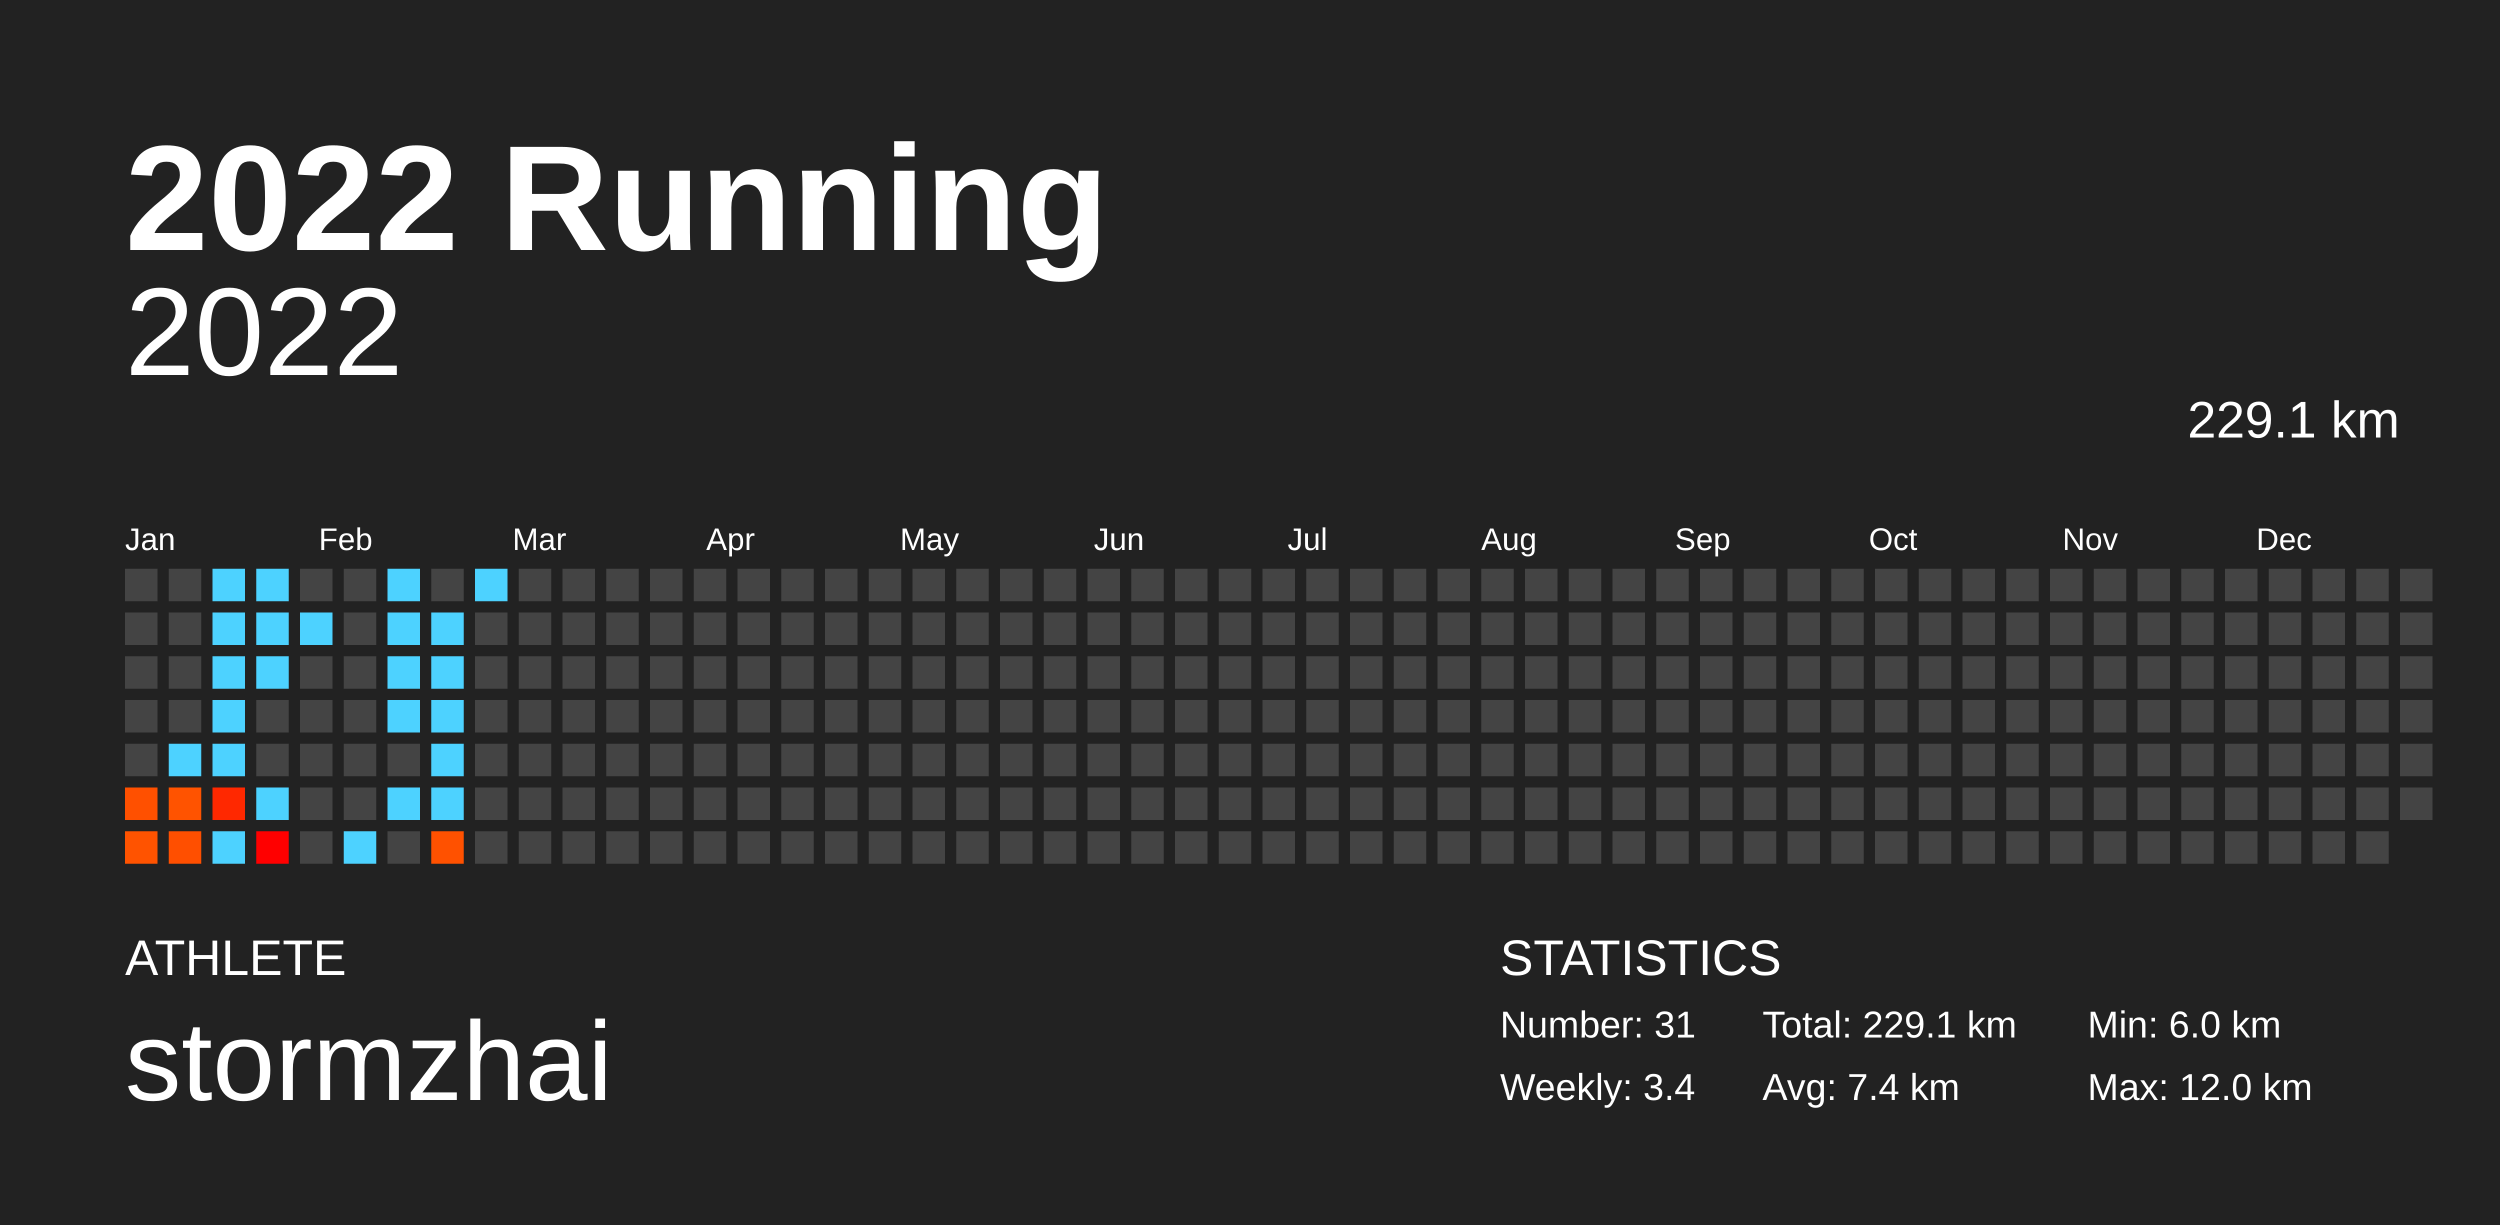
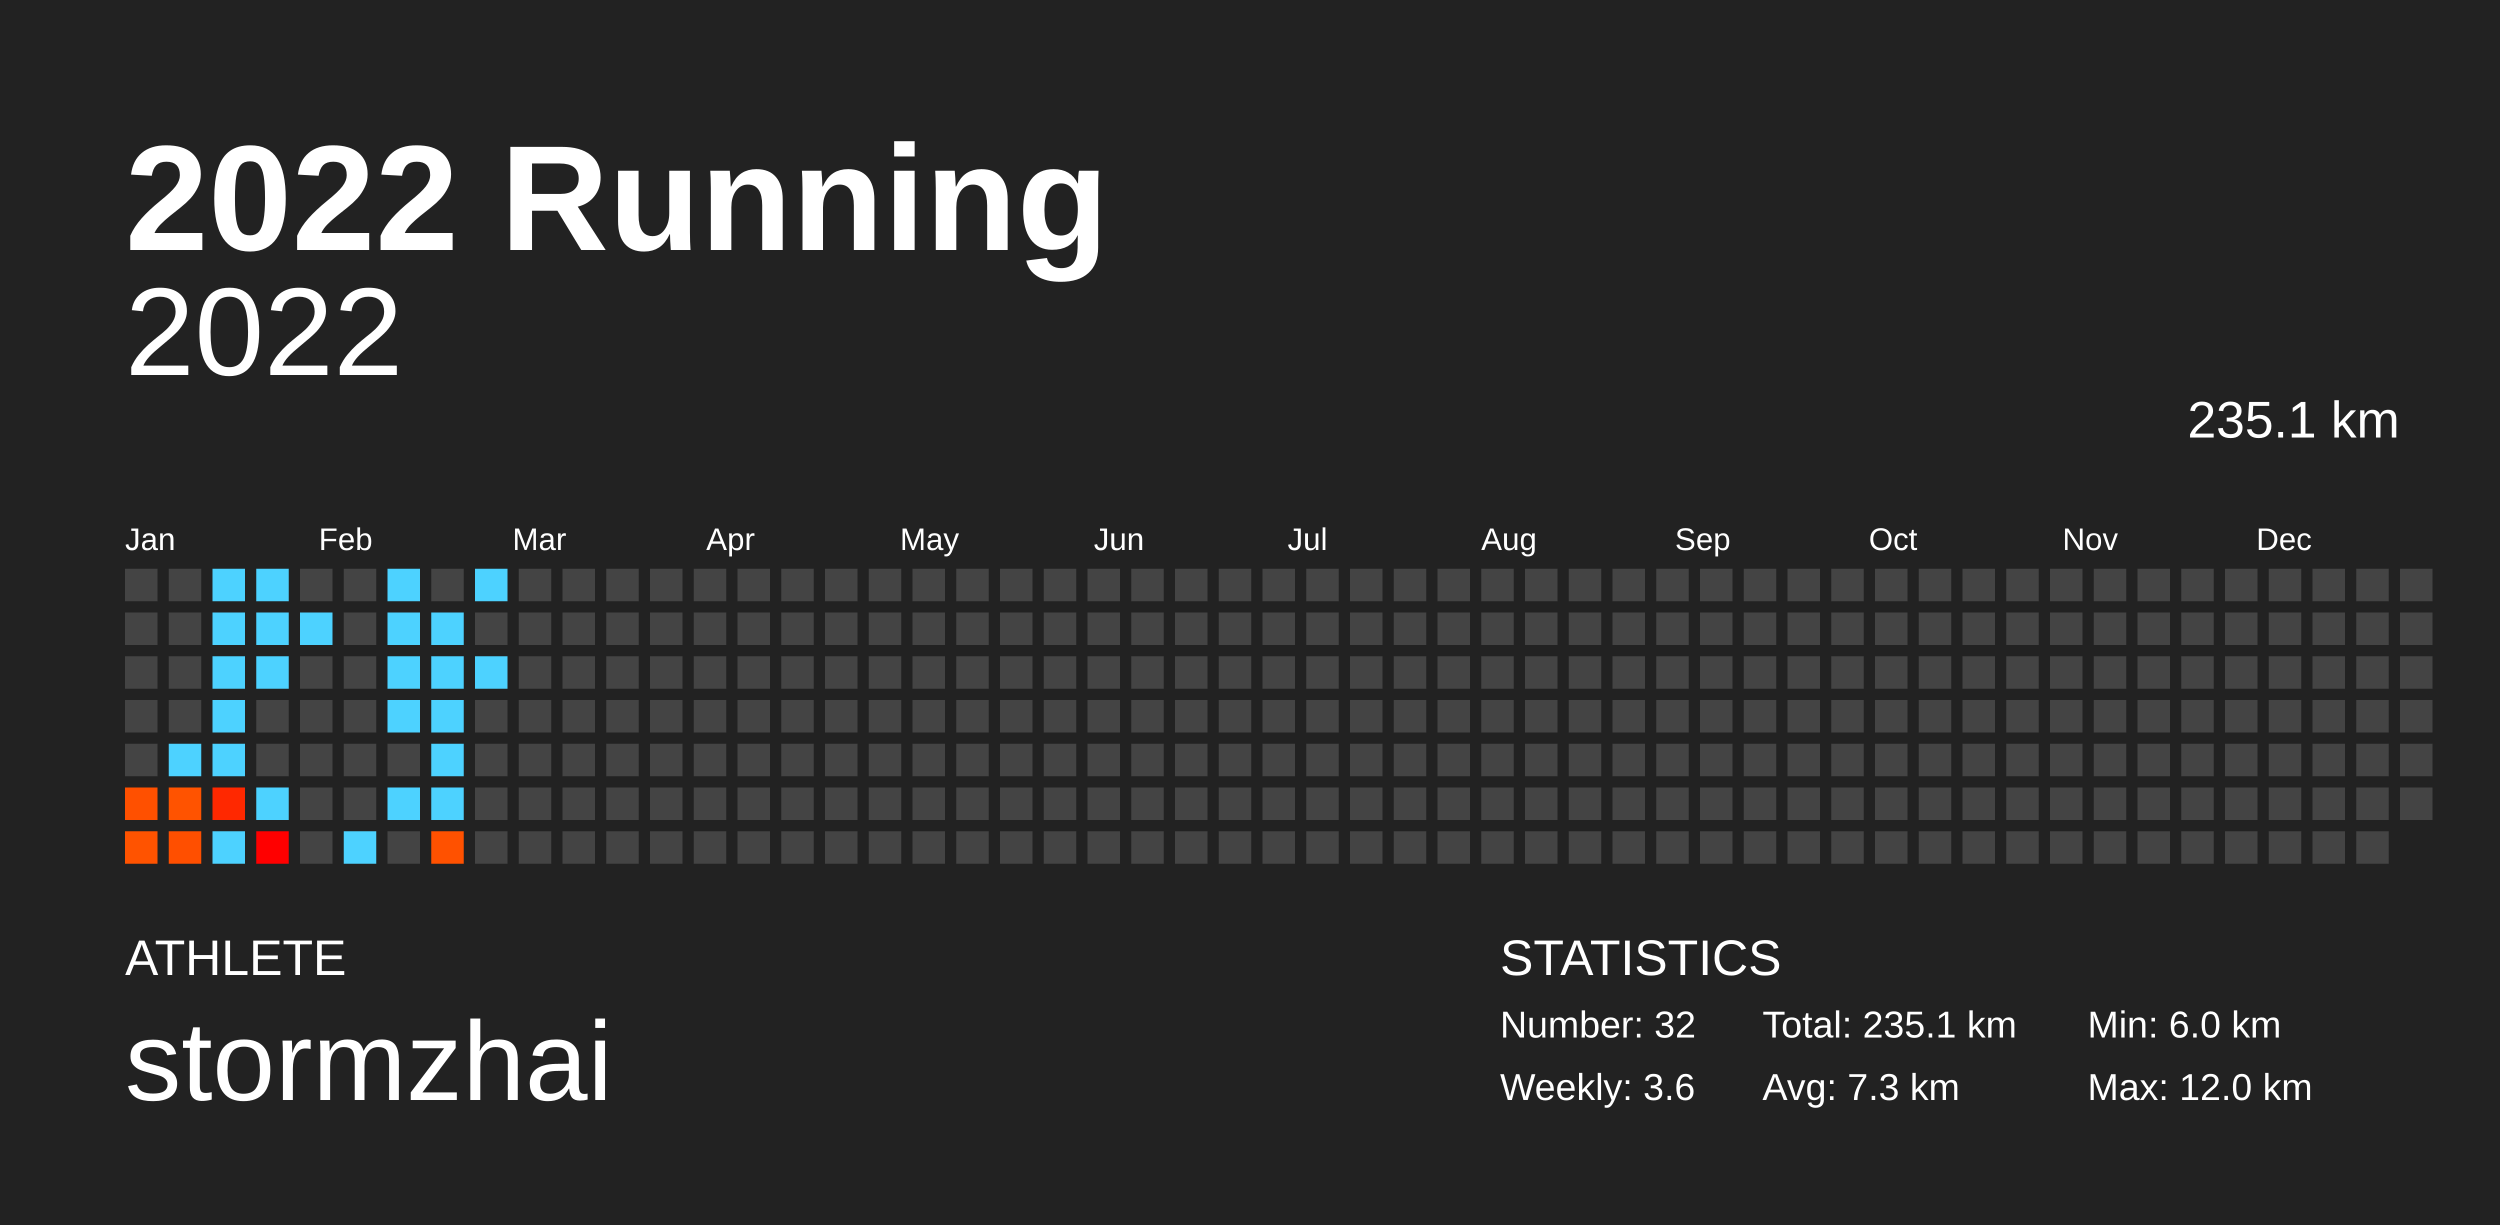
<svg xmlns="http://www.w3.org/2000/svg" baseProfile="full" height="98mm" version="1.1" viewBox="0,0,200,98" width="200mm">
  <defs />
  <rect fill="#222222" height="98" width="200" x="0" y="0" />
  <text fill="#FFFFFF" style="font-size:12px; font-family:Arial; font-weight:bold;" x="10" y="20">2022 Running</text>
  <text fill="#FFFFFF" style="font-size:4px; font-family:Arial" x="10" y="78">ATHLETE</text>
  <text fill="#FFFFFF" style="font-size:9px; font-family:Arial" x="10" y="88">stormzhai</text>
  <text fill="#FFFFFF" style="font-size:4px; font-family:Arial" x="120" y="78">STATISTICS</text>
-   <text fill="#FFFFFF" style="font-size:3px; font-family:Arial" x="120" y="83">Number: 31</text>
-   <text fill="#FFFFFF" style="font-size:3px; font-family:Arial" x="120" y="88">Weekly: 3.4</text>
-   <text fill="#FFFFFF" style="font-size:3px; font-family:Arial" x="141" y="83">Total: 229.1 km</text>
-   <text fill="#FFFFFF" style="font-size:3px; font-family:Arial" x="141" y="88">Avg: 7.4 km</text>
+   <text fill="#FFFFFF" style="font-size:3px; font-family:Arial" x="120" y="83">Number: 32</text>
+   <text fill="#FFFFFF" style="font-size:3px; font-family:Arial" x="120" y="88">Weekly: 3.6</text>
+   <text fill="#FFFFFF" style="font-size:3px; font-family:Arial" x="141" y="83">Total: 235.1 km</text>
+   <text fill="#FFFFFF" style="font-size:3px; font-family:Arial" x="141" y="88">Avg: 7.3 km</text>
  <text fill="#FFFFFF" style="font-size:3px; font-family:Arial" x="167" y="83">Min: 6.0 km</text>
  <text fill="#FFFFFF" style="font-size:3px; font-family:Arial" x="167" y="88">Max: 12.0 km</text>
  <text alignment-baseline="hanging" fill="#FFFFFF" style="font-size:10.0px; font-family:Arial;" x="10" y="30">2022</text>
-   <text alignment-baseline="hanging" fill="#FFFFFF" style="font-size:4.125px; font-family:Arial;" x="175" y="35">229.1 km</text>
+   <text alignment-baseline="hanging" fill="#FFFFFF" style="font-size:4.125px; font-family:Arial;" x="175" y="35">235.1 km</text>
  <text fill="#FFFFFF" style="font-size:2.5px; font-family:Arial" x="10.0" y="44">Jan</text>
  <text fill="#FFFFFF" style="font-size:2.5px; font-family:Arial" x="25.5" y="44">Feb</text>
  <text fill="#FFFFFF" style="font-size:2.5px; font-family:Arial" x="41.0" y="44">Mar</text>
  <text fill="#FFFFFF" style="font-size:2.5px; font-family:Arial" x="56.5" y="44">Apr</text>
  <text fill="#FFFFFF" style="font-size:2.5px; font-family:Arial" x="72.0" y="44">May</text>
  <text fill="#FFFFFF" style="font-size:2.5px; font-family:Arial" x="87.5" y="44">Jun</text>
  <text fill="#FFFFFF" style="font-size:2.5px; font-family:Arial" x="103.0" y="44">Jul</text>
  <text fill="#FFFFFF" style="font-size:2.5px; font-family:Arial" x="118.5" y="44">Aug</text>
  <text fill="#FFFFFF" style="font-size:2.5px; font-family:Arial" x="134.0" y="44">Sep</text>
  <text fill="#FFFFFF" style="font-size:2.5px; font-family:Arial" x="149.5" y="44">Oct</text>
  <text fill="#FFFFFF" style="font-size:2.5px; font-family:Arial" x="165.0" y="44">Nov</text>
  <text fill="#FFFFFF" style="font-size:2.5px; font-family:Arial" x="180.5" y="44">Dec</text>
  <rect fill="#444444" height="2.6" width="2.6" x="10.0" y="45.5" />
  <rect fill="#444444" height="2.6" width="2.6" x="10.0" y="49.0" />
  <rect fill="#444444" height="2.6" width="2.6" x="10.0" y="52.5" />
  <rect fill="#444444" height="2.6" width="2.6" x="10.0" y="56.0" />
  <rect fill="#444444" height="2.6" width="2.6" x="10.0" y="59.5" />
  <rect fill="#ff5000" height="2.6" width="2.6" x="10.0" y="63.0" />
  <rect fill="#ff5300" height="2.6" width="2.6" x="10.0" y="66.5" />
  <rect fill="#444444" height="2.6" width="2.6" x="13.5" y="45.5" />
  <rect fill="#444444" height="2.6" width="2.6" x="13.5" y="49.0" />
  <rect fill="#444444" height="2.6" width="2.6" x="13.5" y="52.5" />
  <rect fill="#444444" height="2.6" width="2.6" x="13.5" y="56.0" />
  <rect fill="#4dd2ff" height="2.6" width="2.6" x="13.5" y="59.5" />
  <rect fill="#ff5300" height="2.6" width="2.6" x="13.5" y="63.0" />
  <rect fill="#ff4f00" height="2.6" width="2.6" x="13.5" y="66.5" />
  <rect fill="#4dd2ff" height="2.6" width="2.6" x="17.0" y="45.5" />
  <rect fill="#4dd2ff" height="2.6" width="2.6" x="17.0" y="49.0" />
  <rect fill="#4dd2ff" height="2.6" width="2.6" x="17.0" y="52.5" />
  <rect fill="#4dd2ff" height="2.6" width="2.6" x="17.0" y="56.0" />
  <rect fill="#4dd2ff" height="2.6" width="2.6" x="17.0" y="59.5" />
  <rect fill="#ff2800" height="2.6" width="2.6" x="17.0" y="63.0" />
  <rect fill="#4dd2ff" height="2.6" width="2.6" x="17.0" y="66.5" />
  <rect fill="#4dd2ff" height="2.6" width="2.6" x="20.5" y="45.5" />
  <rect fill="#4dd2ff" height="2.6" width="2.6" x="20.5" y="49.0" />
  <rect fill="#4dd2ff" height="2.6" width="2.6" x="20.5" y="52.5" />
  <rect fill="#444444" height="2.6" width="2.6" x="20.5" y="56.0" />
  <rect fill="#444444" height="2.6" width="2.6" x="20.5" y="59.5" />
  <rect fill="#4dd2ff" height="2.6" width="2.6" x="20.5" y="63.0" />
  <rect fill="#ff0000" height="2.6" width="2.6" x="20.5" y="66.5" />
  <rect fill="#444444" height="2.6" width="2.6" x="24.0" y="45.5" />
  <rect fill="#4dd2ff" height="2.6" width="2.6" x="24.0" y="49.0" />
  <rect fill="#444444" height="2.6" width="2.6" x="24.0" y="52.5" />
  <rect fill="#444444" height="2.6" width="2.6" x="24.0" y="56.0" />
  <rect fill="#444444" height="2.6" width="2.6" x="24.0" y="59.5" />
  <rect fill="#444444" height="2.6" width="2.6" x="24.0" y="63.0" />
  <rect fill="#444444" height="2.6" width="2.6" x="24.0" y="66.5" />
  <rect fill="#444444" height="2.6" width="2.6" x="27.5" y="45.5" />
  <rect fill="#444444" height="2.6" width="2.6" x="27.5" y="49.0" />
  <rect fill="#444444" height="2.6" width="2.6" x="27.5" y="52.5" />
  <rect fill="#444444" height="2.6" width="2.6" x="27.5" y="56.0" />
  <rect fill="#444444" height="2.6" width="2.6" x="27.5" y="59.5" />
  <rect fill="#444444" height="2.6" width="2.6" x="27.5" y="63.0" />
  <rect fill="#4dd2ff" height="2.6" width="2.6" x="27.5" y="66.5" />
  <rect fill="#4dd2ff" height="2.6" width="2.6" x="31.0" y="45.5" />
  <rect fill="#4dd2ff" height="2.6" width="2.6" x="31.0" y="49.0" />
  <rect fill="#4dd2ff" height="2.6" width="2.6" x="31.0" y="52.5" />
  <rect fill="#4dd2ff" height="2.6" width="2.6" x="31.0" y="56.0" />
  <rect fill="#444444" height="2.6" width="2.6" x="31.0" y="59.5" />
  <rect fill="#4dd2ff" height="2.6" width="2.6" x="31.0" y="63.0" />
  <rect fill="#444444" height="2.6" width="2.6" x="31.0" y="66.5" />
  <rect fill="#444444" height="2.6" width="2.6" x="34.5" y="45.5" />
  <rect fill="#4dd2ff" height="2.6" width="2.6" x="34.5" y="49.0" />
  <rect fill="#4dd2ff" height="2.6" width="2.6" x="34.5" y="52.5" />
  <rect fill="#4dd2ff" height="2.6" width="2.6" x="34.5" y="56.0" />
  <rect fill="#4dd2ff" height="2.6" width="2.6" x="34.5" y="59.5" />
  <rect fill="#4dd2ff" height="2.6" width="2.6" x="34.5" y="63.0" />
  <rect fill="#ff5100" height="2.6" width="2.6" x="34.5" y="66.5" />
  <rect fill="#4dd2ff" height="2.6" width="2.6" x="38.0" y="45.5" />
  <rect fill="#444444" height="2.6" width="2.6" x="38.0" y="49.0" />
-   <rect fill="#444444" height="2.6" width="2.6" x="38.0" y="52.5" />
+   <rect fill="#4dd2ff" height="2.6" width="2.6" x="38.0" y="52.5" />
  <rect fill="#444444" height="2.6" width="2.6" x="38.0" y="56.0" />
  <rect fill="#444444" height="2.6" width="2.6" x="38.0" y="59.5" />
  <rect fill="#444444" height="2.6" width="2.6" x="38.0" y="63.0" />
  <rect fill="#444444" height="2.6" width="2.6" x="38.0" y="66.5" />
  <rect fill="#444444" height="2.6" width="2.6" x="41.5" y="45.5" />
  <rect fill="#444444" height="2.6" width="2.6" x="41.5" y="49.0" />
  <rect fill="#444444" height="2.6" width="2.6" x="41.5" y="52.5" />
  <rect fill="#444444" height="2.6" width="2.6" x="41.5" y="56.0" />
  <rect fill="#444444" height="2.6" width="2.6" x="41.5" y="59.5" />
  <rect fill="#444444" height="2.6" width="2.6" x="41.5" y="63.0" />
  <rect fill="#444444" height="2.6" width="2.6" x="41.5" y="66.5" />
  <rect fill="#444444" height="2.6" width="2.6" x="45.0" y="45.5" />
  <rect fill="#444444" height="2.6" width="2.6" x="45.0" y="49.0" />
  <rect fill="#444444" height="2.6" width="2.6" x="45.0" y="52.5" />
  <rect fill="#444444" height="2.6" width="2.6" x="45.0" y="56.0" />
  <rect fill="#444444" height="2.6" width="2.6" x="45.0" y="59.5" />
  <rect fill="#444444" height="2.6" width="2.6" x="45.0" y="63.0" />
  <rect fill="#444444" height="2.6" width="2.6" x="45.0" y="66.5" />
  <rect fill="#444444" height="2.6" width="2.6" x="48.5" y="45.5" />
  <rect fill="#444444" height="2.6" width="2.6" x="48.5" y="49.0" />
  <rect fill="#444444" height="2.6" width="2.6" x="48.5" y="52.5" />
  <rect fill="#444444" height="2.6" width="2.6" x="48.5" y="56.0" />
  <rect fill="#444444" height="2.6" width="2.6" x="48.5" y="59.5" />
  <rect fill="#444444" height="2.6" width="2.6" x="48.5" y="63.0" />
  <rect fill="#444444" height="2.6" width="2.6" x="48.5" y="66.5" />
  <rect fill="#444444" height="2.6" width="2.6" x="52.0" y="45.5" />
  <rect fill="#444444" height="2.6" width="2.6" x="52.0" y="49.0" />
  <rect fill="#444444" height="2.6" width="2.6" x="52.0" y="52.5" />
  <rect fill="#444444" height="2.6" width="2.6" x="52.0" y="56.0" />
  <rect fill="#444444" height="2.6" width="2.6" x="52.0" y="59.5" />
  <rect fill="#444444" height="2.6" width="2.6" x="52.0" y="63.0" />
  <rect fill="#444444" height="2.6" width="2.6" x="52.0" y="66.5" />
  <rect fill="#444444" height="2.6" width="2.6" x="55.5" y="45.5" />
  <rect fill="#444444" height="2.6" width="2.6" x="55.5" y="49.0" />
  <rect fill="#444444" height="2.6" width="2.6" x="55.5" y="52.5" />
  <rect fill="#444444" height="2.6" width="2.6" x="55.5" y="56.0" />
  <rect fill="#444444" height="2.6" width="2.6" x="55.5" y="59.5" />
  <rect fill="#444444" height="2.6" width="2.6" x="55.5" y="63.0" />
  <rect fill="#444444" height="2.6" width="2.6" x="55.5" y="66.5" />
  <rect fill="#444444" height="2.6" width="2.6" x="59.0" y="45.5" />
  <rect fill="#444444" height="2.6" width="2.6" x="59.0" y="49.0" />
  <rect fill="#444444" height="2.6" width="2.6" x="59.0" y="52.5" />
  <rect fill="#444444" height="2.6" width="2.6" x="59.0" y="56.0" />
  <rect fill="#444444" height="2.6" width="2.6" x="59.0" y="59.5" />
  <rect fill="#444444" height="2.6" width="2.6" x="59.0" y="63.0" />
  <rect fill="#444444" height="2.6" width="2.6" x="59.0" y="66.5" />
  <rect fill="#444444" height="2.6" width="2.6" x="62.5" y="45.5" />
  <rect fill="#444444" height="2.6" width="2.6" x="62.5" y="49.0" />
  <rect fill="#444444" height="2.6" width="2.6" x="62.5" y="52.5" />
  <rect fill="#444444" height="2.6" width="2.6" x="62.5" y="56.0" />
  <rect fill="#444444" height="2.6" width="2.6" x="62.5" y="59.5" />
  <rect fill="#444444" height="2.6" width="2.6" x="62.5" y="63.0" />
  <rect fill="#444444" height="2.6" width="2.6" x="62.5" y="66.5" />
  <rect fill="#444444" height="2.6" width="2.6" x="66.0" y="45.5" />
  <rect fill="#444444" height="2.6" width="2.6" x="66.0" y="49.0" />
  <rect fill="#444444" height="2.6" width="2.6" x="66.0" y="52.5" />
  <rect fill="#444444" height="2.6" width="2.6" x="66.0" y="56.0" />
  <rect fill="#444444" height="2.6" width="2.6" x="66.0" y="59.5" />
  <rect fill="#444444" height="2.6" width="2.6" x="66.0" y="63.0" />
  <rect fill="#444444" height="2.6" width="2.6" x="66.0" y="66.5" />
  <rect fill="#444444" height="2.6" width="2.6" x="69.5" y="45.5" />
  <rect fill="#444444" height="2.6" width="2.6" x="69.5" y="49.0" />
  <rect fill="#444444" height="2.6" width="2.6" x="69.5" y="52.5" />
  <rect fill="#444444" height="2.6" width="2.6" x="69.5" y="56.0" />
  <rect fill="#444444" height="2.6" width="2.6" x="69.5" y="59.5" />
  <rect fill="#444444" height="2.6" width="2.6" x="69.5" y="63.0" />
  <rect fill="#444444" height="2.6" width="2.6" x="69.5" y="66.5" />
  <rect fill="#444444" height="2.6" width="2.6" x="73.0" y="45.5" />
  <rect fill="#444444" height="2.6" width="2.6" x="73.0" y="49.0" />
  <rect fill="#444444" height="2.6" width="2.6" x="73.0" y="52.5" />
  <rect fill="#444444" height="2.6" width="2.6" x="73.0" y="56.0" />
  <rect fill="#444444" height="2.6" width="2.6" x="73.0" y="59.5" />
  <rect fill="#444444" height="2.6" width="2.6" x="73.0" y="63.0" />
  <rect fill="#444444" height="2.6" width="2.6" x="73.0" y="66.5" />
  <rect fill="#444444" height="2.6" width="2.6" x="76.5" y="45.5" />
  <rect fill="#444444" height="2.6" width="2.6" x="76.5" y="49.0" />
  <rect fill="#444444" height="2.6" width="2.6" x="76.5" y="52.5" />
  <rect fill="#444444" height="2.6" width="2.6" x="76.5" y="56.0" />
  <rect fill="#444444" height="2.6" width="2.6" x="76.5" y="59.5" />
  <rect fill="#444444" height="2.6" width="2.6" x="76.5" y="63.0" />
  <rect fill="#444444" height="2.6" width="2.6" x="76.5" y="66.5" />
  <rect fill="#444444" height="2.6" width="2.6" x="80.0" y="45.5" />
  <rect fill="#444444" height="2.6" width="2.6" x="80.0" y="49.0" />
  <rect fill="#444444" height="2.6" width="2.6" x="80.0" y="52.5" />
  <rect fill="#444444" height="2.6" width="2.6" x="80.0" y="56.0" />
  <rect fill="#444444" height="2.6" width="2.6" x="80.0" y="59.5" />
  <rect fill="#444444" height="2.6" width="2.6" x="80.0" y="63.0" />
  <rect fill="#444444" height="2.6" width="2.6" x="80.0" y="66.5" />
  <rect fill="#444444" height="2.6" width="2.6" x="83.5" y="45.5" />
  <rect fill="#444444" height="2.6" width="2.6" x="83.5" y="49.0" />
  <rect fill="#444444" height="2.6" width="2.6" x="83.5" y="52.5" />
  <rect fill="#444444" height="2.6" width="2.6" x="83.5" y="56.0" />
  <rect fill="#444444" height="2.6" width="2.6" x="83.5" y="59.5" />
  <rect fill="#444444" height="2.6" width="2.6" x="83.5" y="63.0" />
  <rect fill="#444444" height="2.6" width="2.6" x="83.5" y="66.5" />
  <rect fill="#444444" height="2.6" width="2.6" x="87.0" y="45.5" />
  <rect fill="#444444" height="2.6" width="2.6" x="87.0" y="49.0" />
  <rect fill="#444444" height="2.6" width="2.6" x="87.0" y="52.5" />
  <rect fill="#444444" height="2.6" width="2.6" x="87.0" y="56.0" />
  <rect fill="#444444" height="2.6" width="2.6" x="87.0" y="59.5" />
  <rect fill="#444444" height="2.6" width="2.6" x="87.0" y="63.0" />
  <rect fill="#444444" height="2.6" width="2.6" x="87.0" y="66.5" />
  <rect fill="#444444" height="2.6" width="2.6" x="90.5" y="45.5" />
  <rect fill="#444444" height="2.6" width="2.6" x="90.5" y="49.0" />
  <rect fill="#444444" height="2.6" width="2.6" x="90.5" y="52.5" />
  <rect fill="#444444" height="2.6" width="2.6" x="90.5" y="56.0" />
  <rect fill="#444444" height="2.6" width="2.6" x="90.5" y="59.5" />
  <rect fill="#444444" height="2.6" width="2.6" x="90.5" y="63.0" />
  <rect fill="#444444" height="2.6" width="2.6" x="90.5" y="66.5" />
  <rect fill="#444444" height="2.6" width="2.6" x="94.0" y="45.5" />
  <rect fill="#444444" height="2.6" width="2.6" x="94.0" y="49.0" />
  <rect fill="#444444" height="2.6" width="2.6" x="94.0" y="52.5" />
  <rect fill="#444444" height="2.6" width="2.6" x="94.0" y="56.0" />
  <rect fill="#444444" height="2.6" width="2.6" x="94.0" y="59.5" />
  <rect fill="#444444" height="2.6" width="2.6" x="94.0" y="63.0" />
  <rect fill="#444444" height="2.6" width="2.6" x="94.0" y="66.5" />
  <rect fill="#444444" height="2.6" width="2.6" x="97.5" y="45.5" />
  <rect fill="#444444" height="2.6" width="2.6" x="97.5" y="49.0" />
  <rect fill="#444444" height="2.6" width="2.6" x="97.5" y="52.5" />
  <rect fill="#444444" height="2.6" width="2.6" x="97.5" y="56.0" />
  <rect fill="#444444" height="2.6" width="2.6" x="97.5" y="59.5" />
  <rect fill="#444444" height="2.6" width="2.6" x="97.5" y="63.0" />
  <rect fill="#444444" height="2.6" width="2.6" x="97.5" y="66.5" />
  <rect fill="#444444" height="2.6" width="2.6" x="101.0" y="45.5" />
  <rect fill="#444444" height="2.6" width="2.6" x="101.0" y="49.0" />
  <rect fill="#444444" height="2.6" width="2.6" x="101.0" y="52.5" />
  <rect fill="#444444" height="2.6" width="2.6" x="101.0" y="56.0" />
  <rect fill="#444444" height="2.6" width="2.6" x="101.0" y="59.5" />
  <rect fill="#444444" height="2.6" width="2.6" x="101.0" y="63.0" />
  <rect fill="#444444" height="2.6" width="2.6" x="101.0" y="66.5" />
  <rect fill="#444444" height="2.6" width="2.6" x="104.5" y="45.5" />
  <rect fill="#444444" height="2.6" width="2.6" x="104.5" y="49.0" />
  <rect fill="#444444" height="2.6" width="2.6" x="104.5" y="52.5" />
  <rect fill="#444444" height="2.6" width="2.6" x="104.5" y="56.0" />
  <rect fill="#444444" height="2.6" width="2.6" x="104.5" y="59.5" />
  <rect fill="#444444" height="2.6" width="2.6" x="104.5" y="63.0" />
  <rect fill="#444444" height="2.6" width="2.6" x="104.5" y="66.5" />
  <rect fill="#444444" height="2.6" width="2.6" x="108.0" y="45.5" />
  <rect fill="#444444" height="2.6" width="2.6" x="108.0" y="49.0" />
  <rect fill="#444444" height="2.6" width="2.6" x="108.0" y="52.5" />
  <rect fill="#444444" height="2.6" width="2.6" x="108.0" y="56.0" />
  <rect fill="#444444" height="2.6" width="2.6" x="108.0" y="59.5" />
  <rect fill="#444444" height="2.6" width="2.6" x="108.0" y="63.0" />
  <rect fill="#444444" height="2.6" width="2.6" x="108.0" y="66.5" />
  <rect fill="#444444" height="2.6" width="2.6" x="111.5" y="45.5" />
  <rect fill="#444444" height="2.6" width="2.6" x="111.5" y="49.0" />
  <rect fill="#444444" height="2.6" width="2.6" x="111.5" y="52.5" />
  <rect fill="#444444" height="2.6" width="2.6" x="111.5" y="56.0" />
  <rect fill="#444444" height="2.6" width="2.6" x="111.5" y="59.5" />
  <rect fill="#444444" height="2.6" width="2.6" x="111.5" y="63.0" />
  <rect fill="#444444" height="2.6" width="2.6" x="111.5" y="66.5" />
  <rect fill="#444444" height="2.6" width="2.6" x="115.0" y="45.5" />
  <rect fill="#444444" height="2.6" width="2.6" x="115.0" y="49.0" />
  <rect fill="#444444" height="2.6" width="2.6" x="115.0" y="52.5" />
  <rect fill="#444444" height="2.6" width="2.6" x="115.0" y="56.0" />
  <rect fill="#444444" height="2.6" width="2.6" x="115.0" y="59.5" />
  <rect fill="#444444" height="2.6" width="2.6" x="115.0" y="63.0" />
  <rect fill="#444444" height="2.6" width="2.6" x="115.0" y="66.5" />
  <rect fill="#444444" height="2.6" width="2.6" x="118.5" y="45.5" />
  <rect fill="#444444" height="2.6" width="2.6" x="118.5" y="49.0" />
  <rect fill="#444444" height="2.6" width="2.6" x="118.5" y="52.5" />
  <rect fill="#444444" height="2.6" width="2.6" x="118.5" y="56.0" />
  <rect fill="#444444" height="2.6" width="2.6" x="118.5" y="59.5" />
  <rect fill="#444444" height="2.6" width="2.6" x="118.5" y="63.0" />
  <rect fill="#444444" height="2.6" width="2.6" x="118.5" y="66.5" />
  <rect fill="#444444" height="2.6" width="2.6" x="122.0" y="45.5" />
  <rect fill="#444444" height="2.6" width="2.6" x="122.0" y="49.0" />
  <rect fill="#444444" height="2.6" width="2.6" x="122.0" y="52.5" />
  <rect fill="#444444" height="2.6" width="2.6" x="122.0" y="56.0" />
  <rect fill="#444444" height="2.6" width="2.6" x="122.0" y="59.5" />
  <rect fill="#444444" height="2.6" width="2.6" x="122.0" y="63.0" />
  <rect fill="#444444" height="2.6" width="2.6" x="122.0" y="66.5" />
  <rect fill="#444444" height="2.6" width="2.6" x="125.5" y="45.5" />
  <rect fill="#444444" height="2.6" width="2.6" x="125.5" y="49.0" />
  <rect fill="#444444" height="2.6" width="2.6" x="125.5" y="52.5" />
  <rect fill="#444444" height="2.6" width="2.6" x="125.5" y="56.0" />
  <rect fill="#444444" height="2.6" width="2.6" x="125.5" y="59.5" />
  <rect fill="#444444" height="2.6" width="2.6" x="125.5" y="63.0" />
  <rect fill="#444444" height="2.6" width="2.6" x="125.5" y="66.5" />
  <rect fill="#444444" height="2.6" width="2.6" x="129.0" y="45.5" />
  <rect fill="#444444" height="2.6" width="2.6" x="129.0" y="49.0" />
  <rect fill="#444444" height="2.6" width="2.6" x="129.0" y="52.5" />
  <rect fill="#444444" height="2.6" width="2.6" x="129.0" y="56.0" />
  <rect fill="#444444" height="2.6" width="2.6" x="129.0" y="59.5" />
  <rect fill="#444444" height="2.6" width="2.6" x="129.0" y="63.0" />
  <rect fill="#444444" height="2.6" width="2.6" x="129.0" y="66.5" />
  <rect fill="#444444" height="2.6" width="2.6" x="132.5" y="45.5" />
  <rect fill="#444444" height="2.6" width="2.6" x="132.5" y="49.0" />
  <rect fill="#444444" height="2.6" width="2.6" x="132.5" y="52.5" />
  <rect fill="#444444" height="2.6" width="2.6" x="132.5" y="56.0" />
  <rect fill="#444444" height="2.6" width="2.6" x="132.5" y="59.5" />
  <rect fill="#444444" height="2.6" width="2.6" x="132.5" y="63.0" />
  <rect fill="#444444" height="2.6" width="2.6" x="132.5" y="66.5" />
  <rect fill="#444444" height="2.6" width="2.6" x="136.0" y="45.5" />
  <rect fill="#444444" height="2.6" width="2.6" x="136.0" y="49.0" />
  <rect fill="#444444" height="2.6" width="2.6" x="136.0" y="52.5" />
  <rect fill="#444444" height="2.6" width="2.6" x="136.0" y="56.0" />
  <rect fill="#444444" height="2.6" width="2.6" x="136.0" y="59.5" />
  <rect fill="#444444" height="2.6" width="2.6" x="136.0" y="63.0" />
  <rect fill="#444444" height="2.6" width="2.6" x="136.0" y="66.5" />
  <rect fill="#444444" height="2.6" width="2.6" x="139.5" y="45.5" />
  <rect fill="#444444" height="2.6" width="2.6" x="139.5" y="49.0" />
  <rect fill="#444444" height="2.6" width="2.6" x="139.5" y="52.5" />
  <rect fill="#444444" height="2.6" width="2.6" x="139.5" y="56.0" />
  <rect fill="#444444" height="2.6" width="2.6" x="139.5" y="59.5" />
  <rect fill="#444444" height="2.6" width="2.6" x="139.5" y="63.0" />
  <rect fill="#444444" height="2.6" width="2.6" x="139.5" y="66.5" />
  <rect fill="#444444" height="2.6" width="2.6" x="143.0" y="45.5" />
  <rect fill="#444444" height="2.6" width="2.6" x="143.0" y="49.0" />
  <rect fill="#444444" height="2.6" width="2.6" x="143.0" y="52.5" />
  <rect fill="#444444" height="2.6" width="2.6" x="143.0" y="56.0" />
  <rect fill="#444444" height="2.6" width="2.6" x="143.0" y="59.5" />
  <rect fill="#444444" height="2.6" width="2.6" x="143.0" y="63.0" />
  <rect fill="#444444" height="2.6" width="2.6" x="143.0" y="66.5" />
  <rect fill="#444444" height="2.6" width="2.6" x="146.5" y="45.5" />
  <rect fill="#444444" height="2.6" width="2.6" x="146.5" y="49.0" />
  <rect fill="#444444" height="2.6" width="2.6" x="146.5" y="52.5" />
  <rect fill="#444444" height="2.6" width="2.6" x="146.5" y="56.0" />
  <rect fill="#444444" height="2.6" width="2.6" x="146.5" y="59.5" />
  <rect fill="#444444" height="2.6" width="2.6" x="146.5" y="63.0" />
  <rect fill="#444444" height="2.6" width="2.6" x="146.5" y="66.5" />
  <rect fill="#444444" height="2.6" width="2.6" x="150.0" y="45.5" />
  <rect fill="#444444" height="2.6" width="2.6" x="150.0" y="49.0" />
  <rect fill="#444444" height="2.6" width="2.6" x="150.0" y="52.5" />
  <rect fill="#444444" height="2.6" width="2.6" x="150.0" y="56.0" />
  <rect fill="#444444" height="2.6" width="2.6" x="150.0" y="59.5" />
  <rect fill="#444444" height="2.6" width="2.6" x="150.0" y="63.0" />
  <rect fill="#444444" height="2.6" width="2.6" x="150.0" y="66.5" />
  <rect fill="#444444" height="2.6" width="2.6" x="153.5" y="45.5" />
  <rect fill="#444444" height="2.6" width="2.6" x="153.5" y="49.0" />
  <rect fill="#444444" height="2.6" width="2.6" x="153.5" y="52.5" />
  <rect fill="#444444" height="2.6" width="2.6" x="153.5" y="56.0" />
  <rect fill="#444444" height="2.6" width="2.6" x="153.5" y="59.5" />
  <rect fill="#444444" height="2.6" width="2.6" x="153.5" y="63.0" />
  <rect fill="#444444" height="2.6" width="2.6" x="153.5" y="66.5" />
  <rect fill="#444444" height="2.6" width="2.6" x="157.0" y="45.5" />
  <rect fill="#444444" height="2.6" width="2.6" x="157.0" y="49.0" />
  <rect fill="#444444" height="2.6" width="2.6" x="157.0" y="52.5" />
  <rect fill="#444444" height="2.6" width="2.6" x="157.0" y="56.0" />
  <rect fill="#444444" height="2.6" width="2.6" x="157.0" y="59.5" />
  <rect fill="#444444" height="2.6" width="2.6" x="157.0" y="63.0" />
  <rect fill="#444444" height="2.6" width="2.6" x="157.0" y="66.5" />
  <rect fill="#444444" height="2.6" width="2.6" x="160.5" y="45.5" />
  <rect fill="#444444" height="2.6" width="2.6" x="160.5" y="49.0" />
  <rect fill="#444444" height="2.6" width="2.6" x="160.5" y="52.5" />
  <rect fill="#444444" height="2.6" width="2.6" x="160.5" y="56.0" />
  <rect fill="#444444" height="2.6" width="2.6" x="160.5" y="59.5" />
  <rect fill="#444444" height="2.6" width="2.6" x="160.5" y="63.0" />
  <rect fill="#444444" height="2.6" width="2.6" x="160.5" y="66.5" />
  <rect fill="#444444" height="2.6" width="2.6" x="164.0" y="45.5" />
  <rect fill="#444444" height="2.6" width="2.6" x="164.0" y="49.0" />
  <rect fill="#444444" height="2.6" width="2.6" x="164.0" y="52.5" />
  <rect fill="#444444" height="2.6" width="2.6" x="164.0" y="56.0" />
  <rect fill="#444444" height="2.6" width="2.6" x="164.0" y="59.5" />
  <rect fill="#444444" height="2.6" width="2.6" x="164.0" y="63.0" />
  <rect fill="#444444" height="2.6" width="2.6" x="164.0" y="66.5" />
  <rect fill="#444444" height="2.6" width="2.6" x="167.5" y="45.5" />
  <rect fill="#444444" height="2.6" width="2.6" x="167.5" y="49.0" />
  <rect fill="#444444" height="2.6" width="2.6" x="167.5" y="52.5" />
  <rect fill="#444444" height="2.6" width="2.6" x="167.5" y="56.0" />
  <rect fill="#444444" height="2.6" width="2.6" x="167.5" y="59.5" />
  <rect fill="#444444" height="2.6" width="2.6" x="167.5" y="63.0" />
  <rect fill="#444444" height="2.6" width="2.6" x="167.5" y="66.5" />
  <rect fill="#444444" height="2.6" width="2.6" x="171.0" y="45.5" />
  <rect fill="#444444" height="2.6" width="2.6" x="171.0" y="49.0" />
  <rect fill="#444444" height="2.6" width="2.6" x="171.0" y="52.5" />
  <rect fill="#444444" height="2.6" width="2.6" x="171.0" y="56.0" />
  <rect fill="#444444" height="2.6" width="2.6" x="171.0" y="59.5" />
  <rect fill="#444444" height="2.6" width="2.6" x="171.0" y="63.0" />
  <rect fill="#444444" height="2.6" width="2.6" x="171.0" y="66.5" />
  <rect fill="#444444" height="2.6" width="2.6" x="174.5" y="45.5" />
  <rect fill="#444444" height="2.6" width="2.6" x="174.5" y="49.0" />
  <rect fill="#444444" height="2.6" width="2.6" x="174.5" y="52.5" />
  <rect fill="#444444" height="2.6" width="2.6" x="174.5" y="56.0" />
  <rect fill="#444444" height="2.6" width="2.6" x="174.5" y="59.5" />
  <rect fill="#444444" height="2.6" width="2.6" x="174.5" y="63.0" />
  <rect fill="#444444" height="2.6" width="2.6" x="174.5" y="66.5" />
  <rect fill="#444444" height="2.6" width="2.6" x="178.0" y="45.5" />
  <rect fill="#444444" height="2.6" width="2.6" x="178.0" y="49.0" />
  <rect fill="#444444" height="2.6" width="2.6" x="178.0" y="52.5" />
  <rect fill="#444444" height="2.6" width="2.6" x="178.0" y="56.0" />
  <rect fill="#444444" height="2.6" width="2.6" x="178.0" y="59.5" />
  <rect fill="#444444" height="2.6" width="2.6" x="178.0" y="63.0" />
  <rect fill="#444444" height="2.6" width="2.6" x="178.0" y="66.5" />
  <rect fill="#444444" height="2.6" width="2.6" x="181.5" y="45.5" />
  <rect fill="#444444" height="2.6" width="2.6" x="181.5" y="49.0" />
  <rect fill="#444444" height="2.6" width="2.6" x="181.5" y="52.5" />
  <rect fill="#444444" height="2.6" width="2.6" x="181.5" y="56.0" />
  <rect fill="#444444" height="2.6" width="2.6" x="181.5" y="59.5" />
  <rect fill="#444444" height="2.6" width="2.6" x="181.5" y="63.0" />
  <rect fill="#444444" height="2.6" width="2.6" x="181.5" y="66.5" />
  <rect fill="#444444" height="2.6" width="2.6" x="185.0" y="45.5" />
  <rect fill="#444444" height="2.6" width="2.6" x="185.0" y="49.0" />
  <rect fill="#444444" height="2.6" width="2.6" x="185.0" y="52.5" />
  <rect fill="#444444" height="2.6" width="2.6" x="185.0" y="56.0" />
  <rect fill="#444444" height="2.6" width="2.6" x="185.0" y="59.5" />
  <rect fill="#444444" height="2.6" width="2.6" x="185.0" y="63.0" />
  <rect fill="#444444" height="2.6" width="2.6" x="185.0" y="66.5" />
  <rect fill="#444444" height="2.6" width="2.6" x="188.5" y="45.5" />
  <rect fill="#444444" height="2.6" width="2.6" x="188.5" y="49.0" />
  <rect fill="#444444" height="2.6" width="2.6" x="188.5" y="52.5" />
  <rect fill="#444444" height="2.6" width="2.6" x="188.5" y="56.0" />
  <rect fill="#444444" height="2.6" width="2.6" x="188.5" y="59.5" />
  <rect fill="#444444" height="2.6" width="2.6" x="188.5" y="63.0" />
  <rect fill="#444444" height="2.6" width="2.6" x="188.5" y="66.5" />
  <rect fill="#444444" height="2.6" width="2.6" x="192.0" y="45.5" />
  <rect fill="#444444" height="2.6" width="2.6" x="192.0" y="49.0" />
  <rect fill="#444444" height="2.6" width="2.6" x="192.0" y="52.5" />
  <rect fill="#444444" height="2.6" width="2.6" x="192.0" y="56.0" />
  <rect fill="#444444" height="2.6" width="2.6" x="192.0" y="59.5" />
  <rect fill="#444444" height="2.6" width="2.6" x="192.0" y="63.0" />
</svg>
